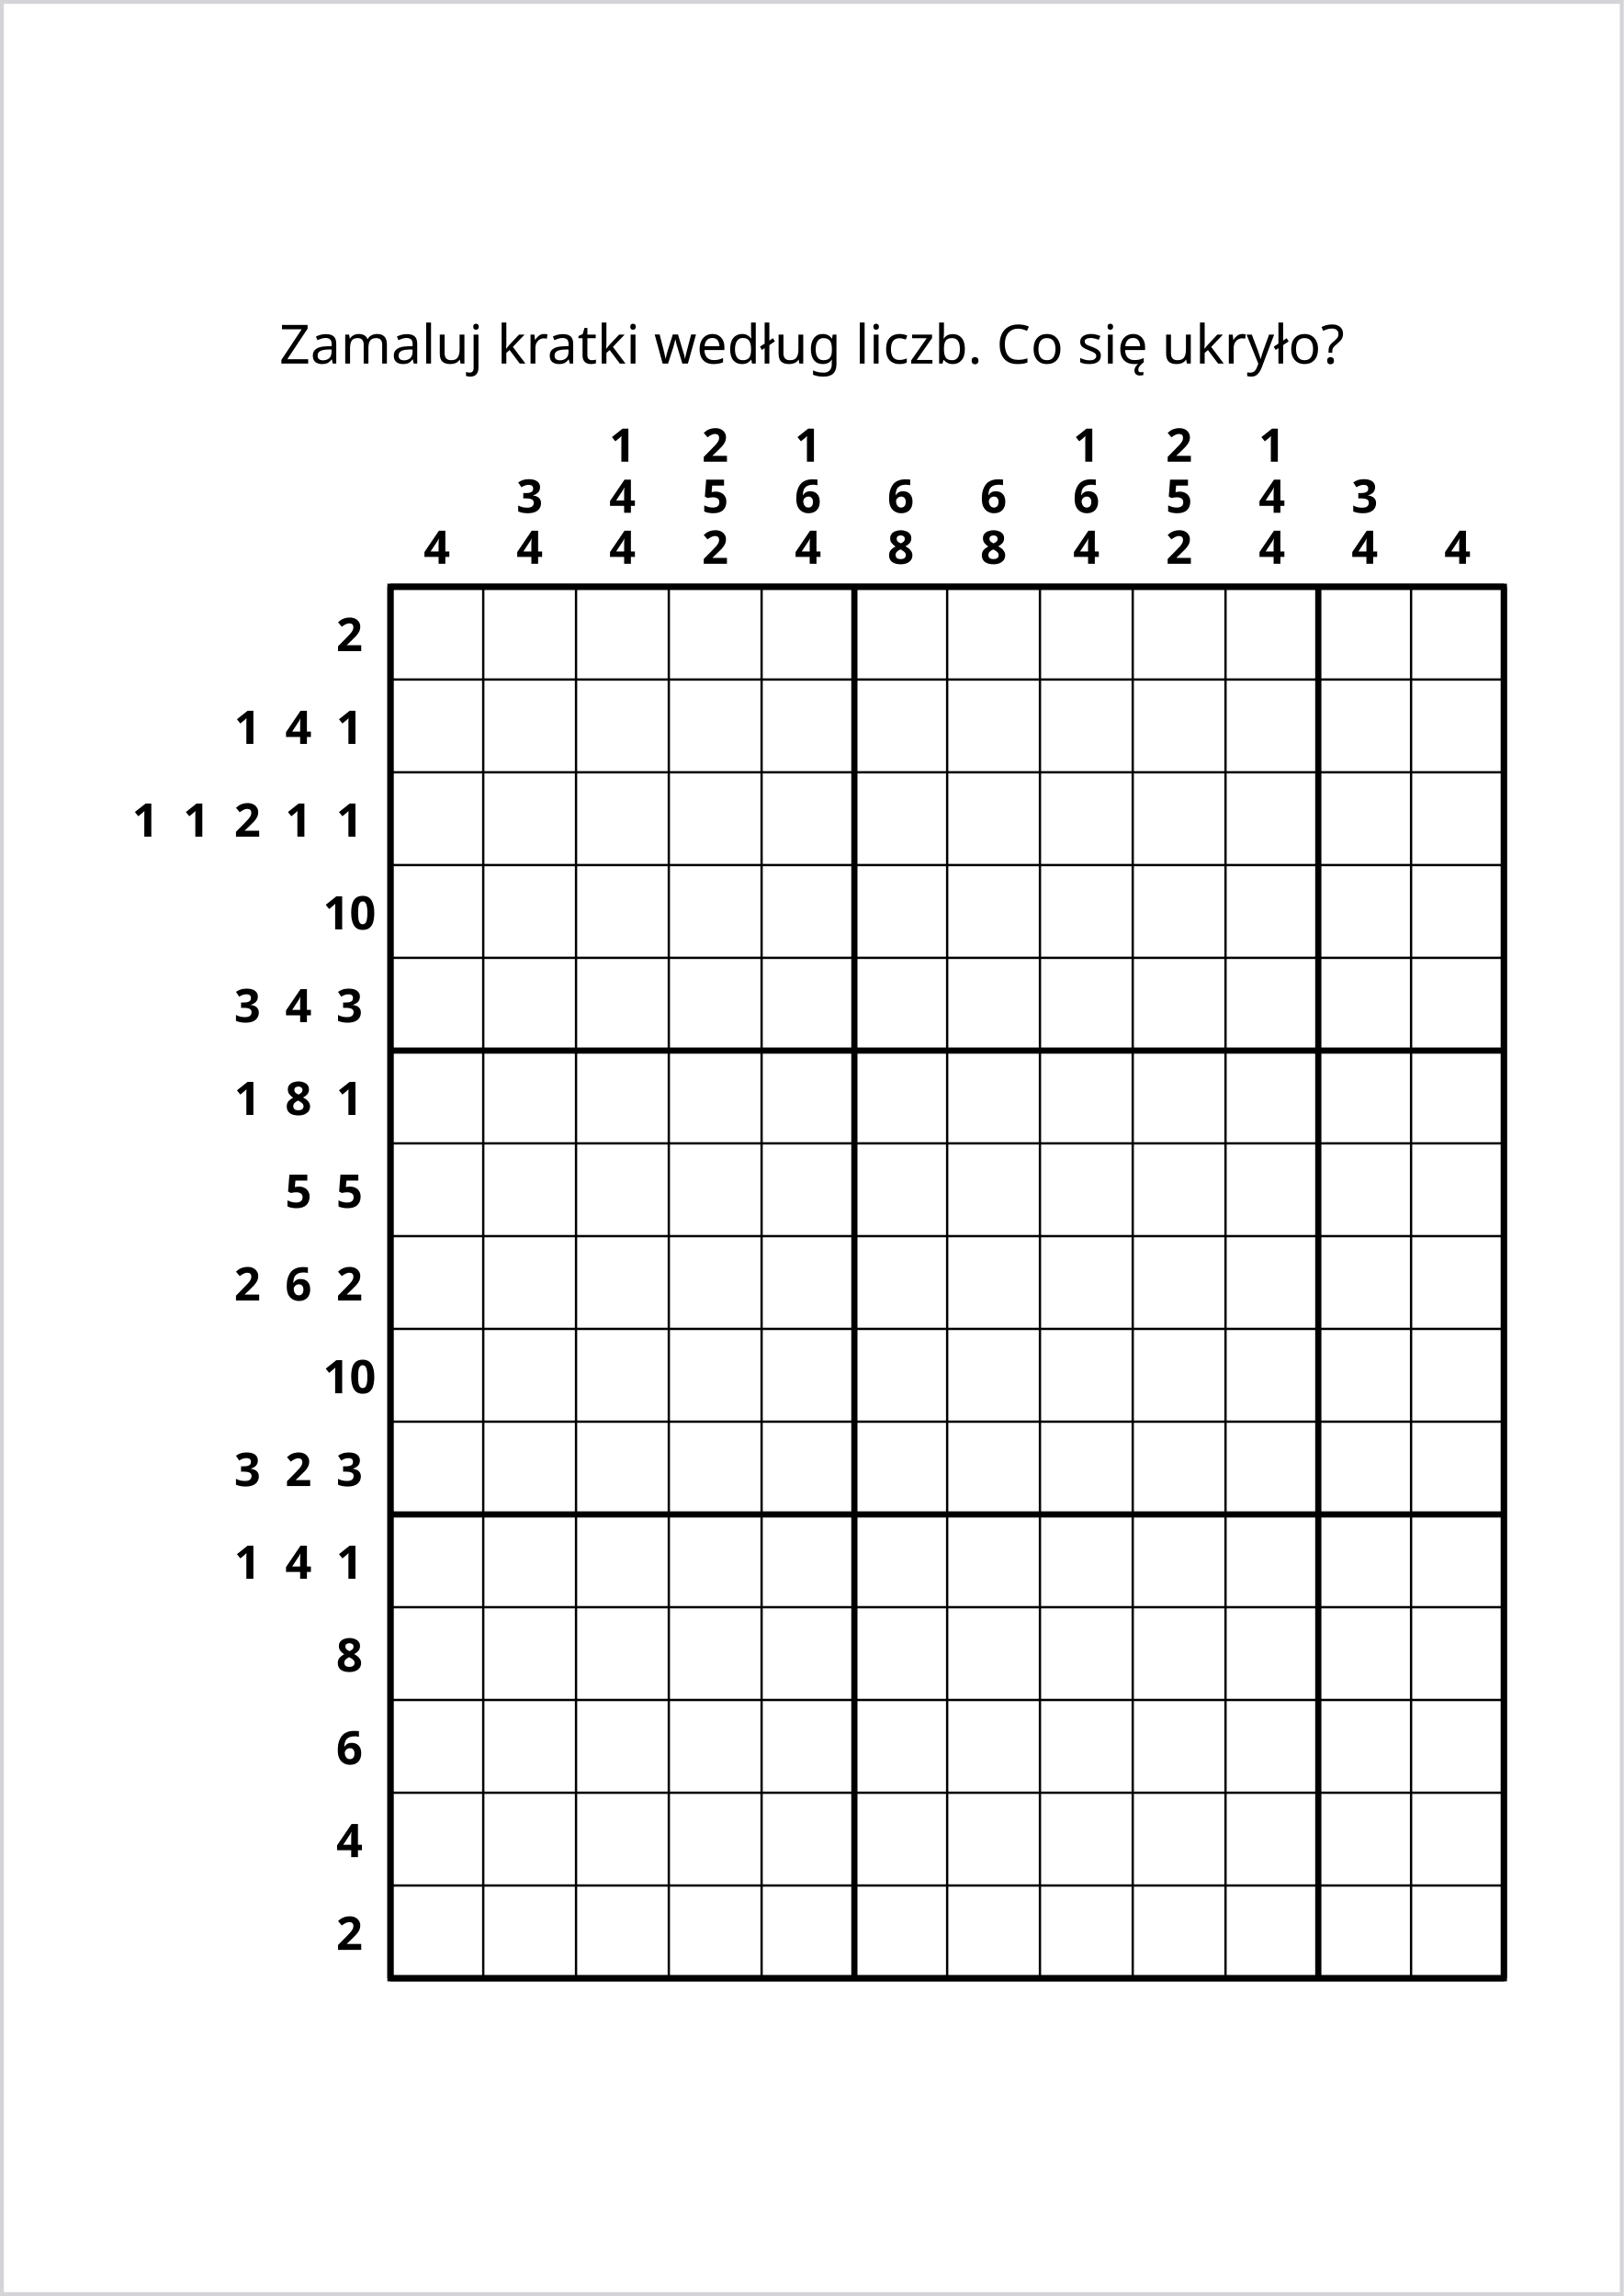
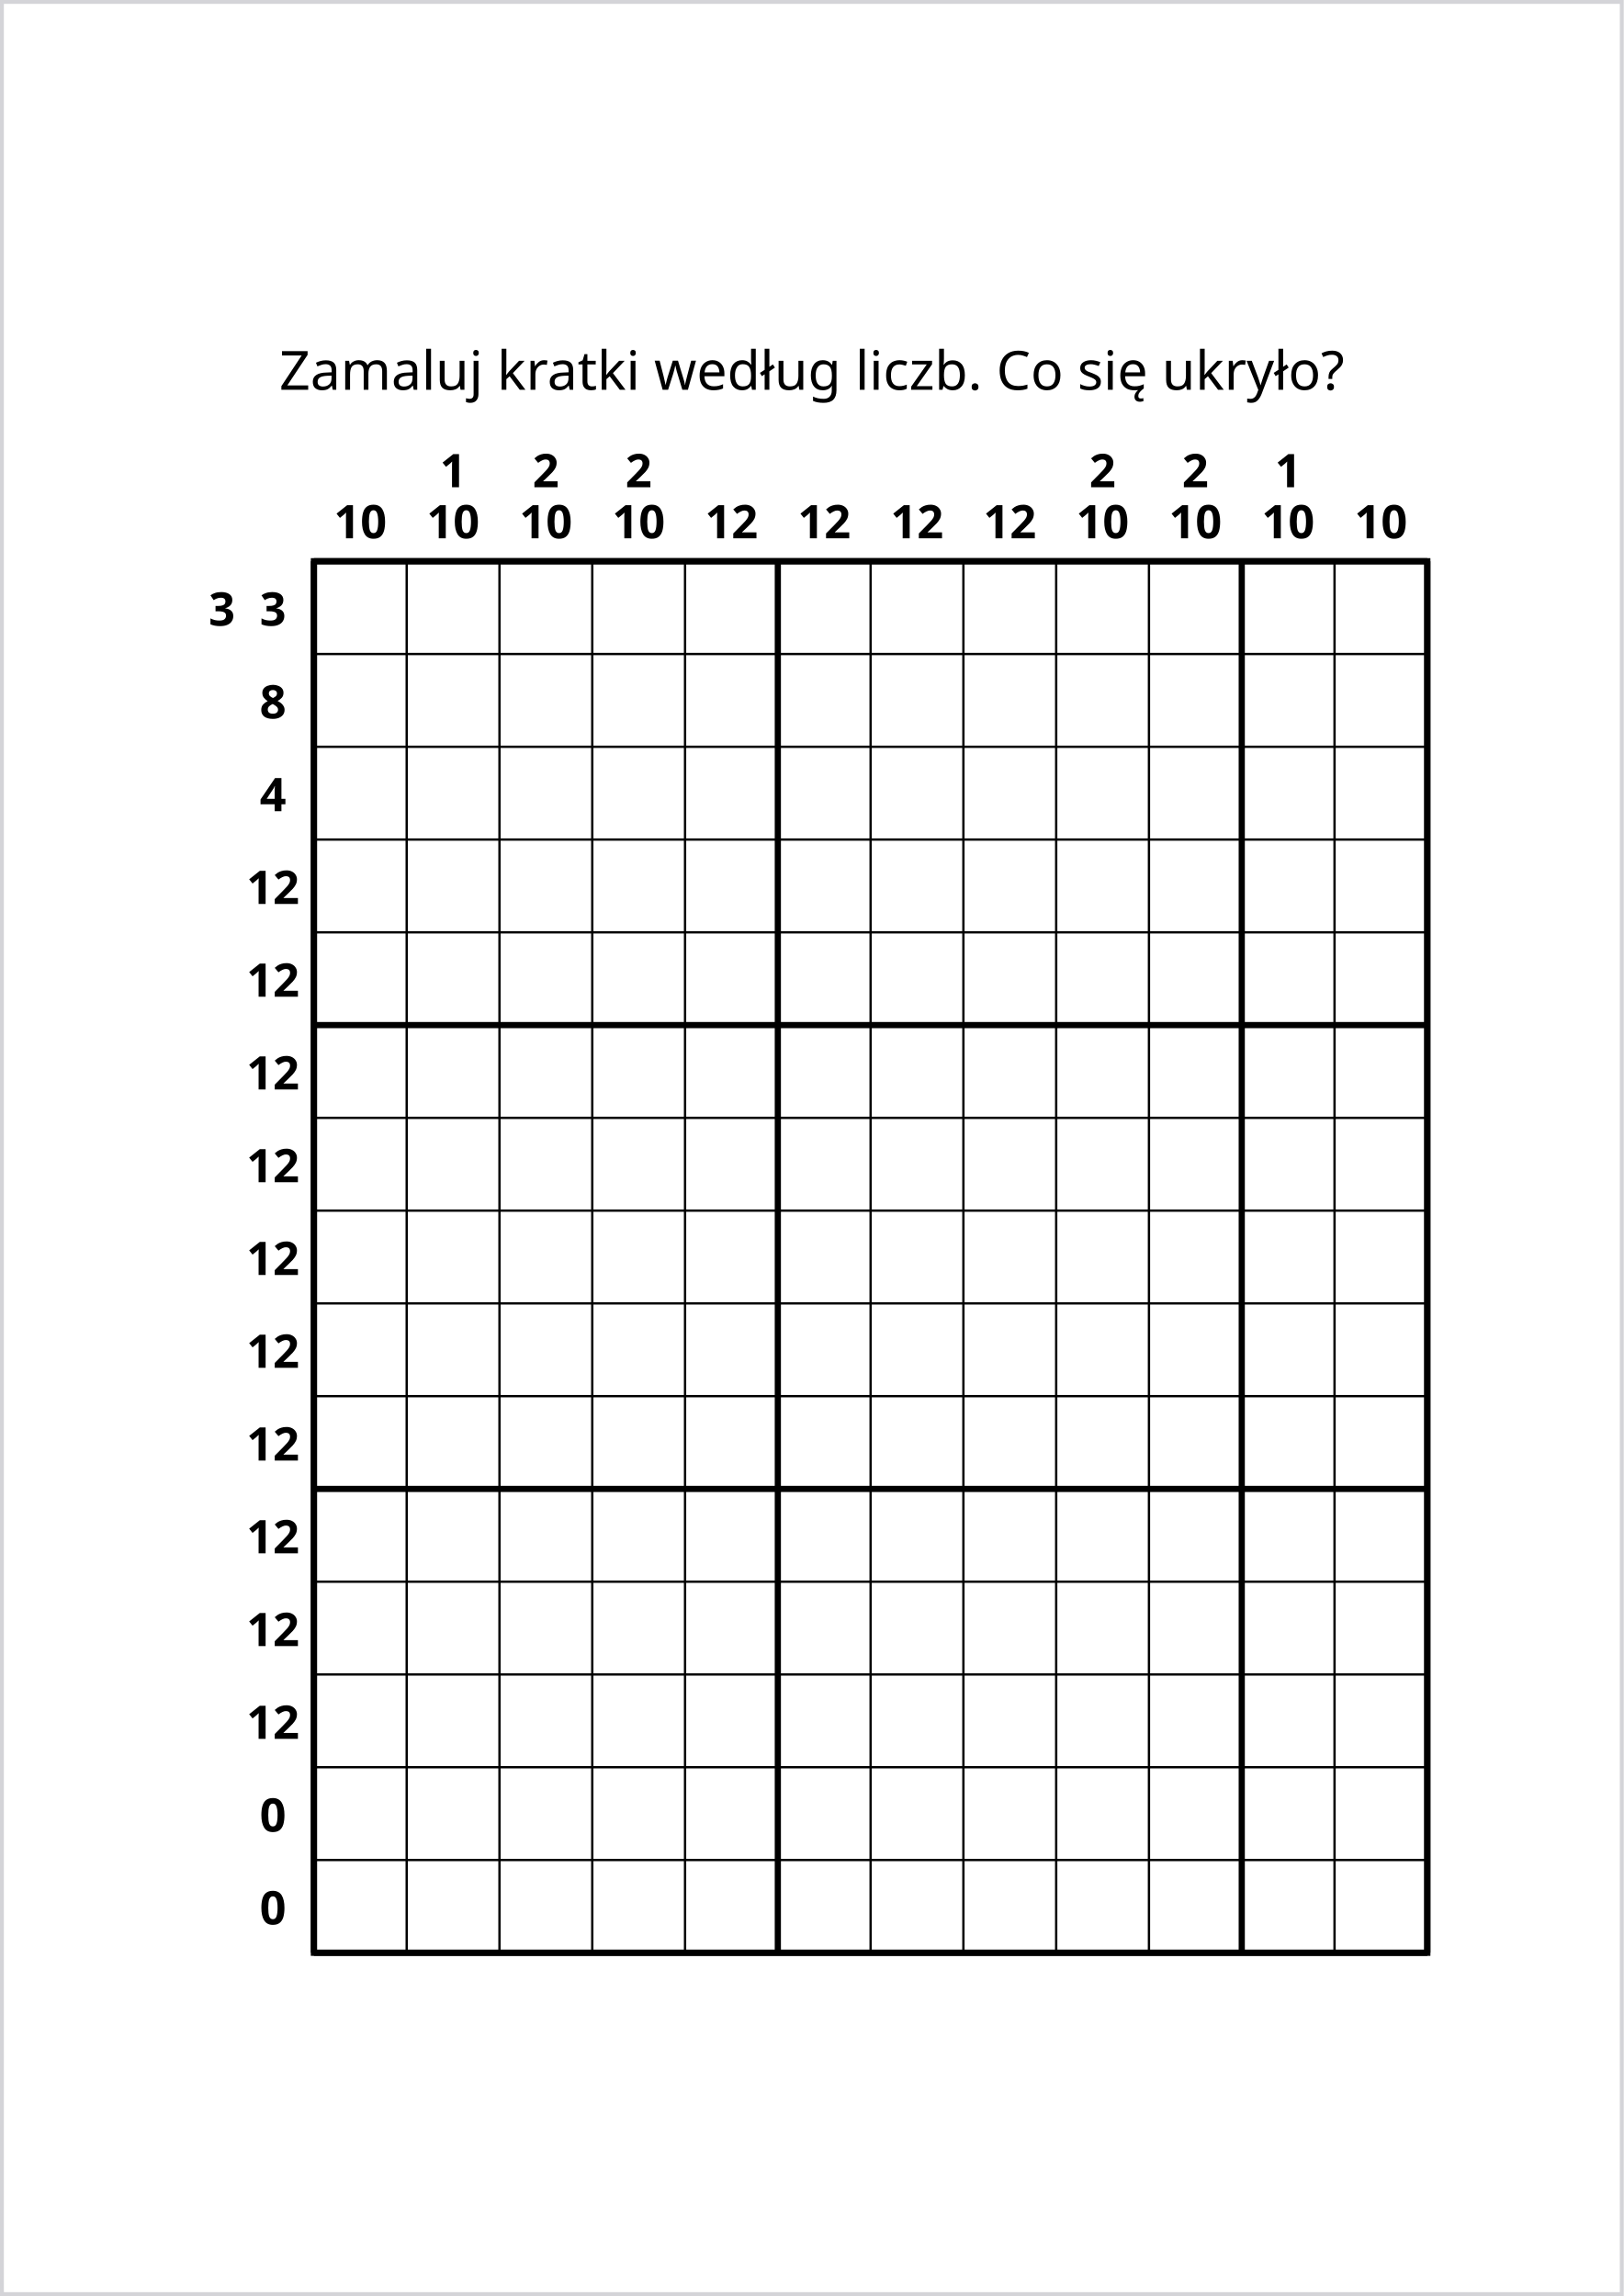
<svg xmlns="http://www.w3.org/2000/svg" viewBox="0 0 210 297" width="210" height="297">
  <rect width="210" height="297" fill="#fff" />
  <rect x="0.25" y="0.25" width="209.5" height="296.5" fill="none" stroke="#d4d4d8" stroke-width="0.5" />
-   <text x="105" y="44.6" fill="#000" font-family="ui-sans-serif, system-ui, sans-serif" font-size="7" text-anchor="middle" dominant-baseline="middle">Zamaluj kratki według liczb. Co się ukryło?</text>
+   <text x="105" y="50.42" fill="#000" font-family="ui-sans-serif, system-ui, sans-serif" font-size="7" text-anchor="middle">Zamaluj kratki według liczb. Co się ukryło?</text>
  <g fill="none" stroke="#000">
-     <line x1="50.5" y1="75.9" x2="50.5" y2="255.9" stroke-width="0.8" />
-     <line x1="62.5" y1="75.9" x2="62.5" y2="255.9" stroke-width="0.3" />
-     <line x1="74.5" y1="75.9" x2="74.5" y2="255.9" stroke-width="0.3" />
-     <line x1="86.5" y1="75.9" x2="86.5" y2="255.9" stroke-width="0.3" />
-     <line x1="98.5" y1="75.9" x2="98.5" y2="255.9" stroke-width="0.3" />
-     <line x1="110.5" y1="75.9" x2="110.5" y2="255.9" stroke-width="0.8" />
-     <line x1="122.5" y1="75.9" x2="122.5" y2="255.9" stroke-width="0.3" />
-     <line x1="134.5" y1="75.9" x2="134.5" y2="255.9" stroke-width="0.3" />
-     <line x1="146.5" y1="75.9" x2="146.5" y2="255.9" stroke-width="0.3" />
-     <line x1="158.5" y1="75.9" x2="158.5" y2="255.9" stroke-width="0.3" />
-     <line x1="170.5" y1="75.9" x2="170.5" y2="255.9" stroke-width="0.8" />
-     <line x1="182.5" y1="75.9" x2="182.5" y2="255.9" stroke-width="0.3" />
-     <line x1="194.5" y1="75.9" x2="194.5" y2="255.9" stroke-width="0.8" />
-     <line x1="50.5" y1="75.9" x2="194.5" y2="75.9" stroke-width="0.8" />
-     <line x1="50.5" y1="87.9" x2="194.5" y2="87.9" stroke-width="0.3" />
-     <line x1="50.5" y1="99.9" x2="194.5" y2="99.9" stroke-width="0.3" />
-     <line x1="50.5" y1="111.9" x2="194.5" y2="111.9" stroke-width="0.3" />
-     <line x1="50.5" y1="123.9" x2="194.5" y2="123.9" stroke-width="0.3" />
-     <line x1="50.5" y1="135.9" x2="194.5" y2="135.9" stroke-width="0.8" />
-     <line x1="50.5" y1="147.9" x2="194.5" y2="147.9" stroke-width="0.3" />
-     <line x1="50.5" y1="159.9" x2="194.5" y2="159.9" stroke-width="0.3" />
-     <line x1="50.5" y1="171.9" x2="194.5" y2="171.9" stroke-width="0.3" />
-     <line x1="50.5" y1="183.9" x2="194.5" y2="183.9" stroke-width="0.3" />
-     <line x1="50.5" y1="195.9" x2="194.5" y2="195.9" stroke-width="0.8" />
-     <line x1="50.5" y1="207.9" x2="194.5" y2="207.9" stroke-width="0.3" />
-     <line x1="50.5" y1="219.9" x2="194.5" y2="219.9" stroke-width="0.3" />
-     <line x1="50.5" y1="231.9" x2="194.5" y2="231.9" stroke-width="0.3" />
-     <line x1="50.5" y1="243.9" x2="194.5" y2="243.9" stroke-width="0.3" />
-     <line x1="50.5" y1="255.9" x2="194.5" y2="255.9" stroke-width="0.8" />
+     <line x1="40.6" y1="72.6" x2="40.6" y2="252.6" stroke-width="0.8" />
+     <line x1="52.6" y1="72.6" x2="52.6" y2="252.6" stroke-width="0.3" />
+     <line x1="64.6" y1="72.6" x2="64.6" y2="252.6" stroke-width="0.3" />
+     <line x1="76.6" y1="72.6" x2="76.6" y2="252.6" stroke-width="0.3" />
+     <line x1="88.6" y1="72.6" x2="88.6" y2="252.6" stroke-width="0.3" />
+     <line x1="100.6" y1="72.6" x2="100.6" y2="252.6" stroke-width="0.8" />
+     <line x1="112.6" y1="72.6" x2="112.6" y2="252.6" stroke-width="0.3" />
+     <line x1="124.6" y1="72.6" x2="124.6" y2="252.6" stroke-width="0.3" />
+     <line x1="136.6" y1="72.6" x2="136.6" y2="252.6" stroke-width="0.3" />
+     <line x1="148.6" y1="72.6" x2="148.6" y2="252.6" stroke-width="0.3" />
+     <line x1="160.6" y1="72.6" x2="160.6" y2="252.6" stroke-width="0.8" />
+     <line x1="172.6" y1="72.6" x2="172.6" y2="252.6" stroke-width="0.3" />
+     <line x1="184.6" y1="72.6" x2="184.6" y2="252.6" stroke-width="0.8" />
+     <line x1="40.6" y1="72.6" x2="184.6" y2="72.6" stroke-width="0.8" />
+     <line x1="40.6" y1="84.6" x2="184.6" y2="84.6" stroke-width="0.3" />
+     <line x1="40.6" y1="96.6" x2="184.6" y2="96.6" stroke-width="0.3" />
+     <line x1="40.6" y1="108.6" x2="184.6" y2="108.6" stroke-width="0.3" />
+     <line x1="40.6" y1="120.6" x2="184.6" y2="120.6" stroke-width="0.3" />
+     <line x1="40.6" y1="132.6" x2="184.6" y2="132.6" stroke-width="0.8" />
+     <line x1="40.6" y1="144.6" x2="184.6" y2="144.6" stroke-width="0.3" />
+     <line x1="40.6" y1="156.6" x2="184.6" y2="156.6" stroke-width="0.3" />
+     <line x1="40.6" y1="168.6" x2="184.6" y2="168.6" stroke-width="0.3" />
+     <line x1="40.6" y1="180.6" x2="184.6" y2="180.6" stroke-width="0.3" />
+     <line x1="40.6" y1="192.6" x2="184.6" y2="192.6" stroke-width="0.8" />
+     <line x1="40.6" y1="204.6" x2="184.6" y2="204.6" stroke-width="0.3" />
+     <line x1="40.6" y1="216.6" x2="184.6" y2="216.6" stroke-width="0.3" />
+     <line x1="40.6" y1="228.6" x2="184.6" y2="228.6" stroke-width="0.3" />
+     <line x1="40.6" y1="240.6" x2="184.6" y2="240.6" stroke-width="0.3" />
+     <line x1="40.6" y1="252.6" x2="184.6" y2="252.6" stroke-width="0.8" />
  </g>
-   <rect x="50.5" y="75.9" width="144" height="180" fill="none" stroke="#000" stroke-width="0.8" stroke-linejoin="miter" />
+   <rect x="40.6" y="72.6" width="144" height="180" fill="none" stroke="#000" stroke-width="0.8" stroke-linejoin="miter" />
  <g fill="#000" font-family="ui-sans-serif, system-ui, sans-serif" font-size="6" font-weight="600" text-anchor="middle" dominant-baseline="central">
-     <text x="45.2" y="81.9">2</text>
-     <text x="32" y="93.9">1</text>
-     <text x="38.6" y="93.9">4</text>
-     <text x="45.2" y="93.9">1</text>
-     <text x="18.8" y="105.9">1</text>
-     <text x="25.4" y="105.9">1</text>
-     <text x="32" y="105.9">2</text>
-     <text x="38.6" y="105.9">1</text>
-     <text x="45.2" y="105.9">1</text>
-     <text x="45.2" y="117.9">10</text>
-     <text x="32" y="129.9">3</text>
-     <text x="38.6" y="129.9">4</text>
-     <text x="45.2" y="129.9">3</text>
-     <text x="32" y="141.9">1</text>
-     <text x="38.6" y="141.9">8</text>
-     <text x="45.2" y="141.9">1</text>
-     <text x="38.6" y="153.9">5</text>
-     <text x="45.2" y="153.9">5</text>
-     <text x="32" y="165.9">2</text>
-     <text x="38.6" y="165.9">6</text>
-     <text x="45.2" y="165.9">2</text>
-     <text x="45.2" y="177.9">10</text>
-     <text x="32" y="189.9">3</text>
-     <text x="38.6" y="189.9">2</text>
-     <text x="45.2" y="189.9">3</text>
-     <text x="32" y="201.9">1</text>
-     <text x="38.6" y="201.9">4</text>
-     <text x="45.2" y="201.9">1</text>
-     <text x="45.2" y="213.9">8</text>
-     <text x="45.2" y="225.9">6</text>
-     <text x="45.2" y="237.9">4</text>
-     <text x="45.2" y="249.9">2</text>
-     <text x="56.5" y="70.6">4</text>
-     <text x="68.5" y="64">3</text>
-     <text x="68.5" y="70.6">4</text>
-     <text x="80.5" y="57.4">1</text>
-     <text x="80.5" y="64">4</text>
-     <text x="80.5" y="70.6">4</text>
-     <text x="92.5" y="57.4">2</text>
-     <text x="92.5" y="64">5</text>
-     <text x="92.5" y="70.6">2</text>
-     <text x="104.5" y="57.4">1</text>
-     <text x="104.5" y="64">6</text>
-     <text x="104.5" y="70.6">4</text>
-     <text x="116.5" y="64">6</text>
-     <text x="116.5" y="70.6">8</text>
-     <text x="128.5" y="64">6</text>
-     <text x="128.5" y="70.6">8</text>
-     <text x="140.5" y="57.4">1</text>
-     <text x="140.5" y="64">6</text>
-     <text x="140.5" y="70.6">4</text>
-     <text x="152.5" y="57.4">2</text>
-     <text x="152.5" y="64">5</text>
-     <text x="152.5" y="70.6">2</text>
-     <text x="164.5" y="57.4">1</text>
-     <text x="164.5" y="64">4</text>
-     <text x="164.5" y="70.6">4</text>
-     <text x="176.5" y="64">3</text>
-     <text x="176.5" y="70.6">4</text>
-     <text x="188.5" y="70.6">4</text>
+     <text x="28.7" y="78.6">3</text>
+     <text x="35.3" y="78.6">3</text>
+     <text x="35.3" y="90.6">8</text>
+     <text x="35.3" y="102.6">4</text>
+     <text x="35.3" y="114.6">12</text>
+     <text x="35.3" y="126.6">12</text>
+     <text x="35.3" y="138.6">12</text>
+     <text x="35.3" y="150.6">12</text>
+     <text x="35.3" y="162.6">12</text>
+     <text x="35.3" y="174.6">12</text>
+     <text x="35.3" y="186.6">12</text>
+     <text x="35.3" y="198.6">12</text>
+     <text x="35.3" y="210.6">12</text>
+     <text x="35.3" y="222.6">12</text>
+     <text x="35.3" y="234.6">0</text>
+     <text x="35.3" y="246.6">0</text>
+     <text x="46.6" y="67.3">10</text>
+     <text x="58.6" y="60.7">1</text>
+     <text x="58.6" y="67.3">10</text>
+     <text x="70.6" y="60.7">2</text>
+     <text x="70.6" y="67.3">10</text>
+     <text x="82.6" y="60.7">2</text>
+     <text x="82.6" y="67.3">10</text>
+     <text x="94.6" y="67.3">12</text>
+     <text x="106.6" y="67.3">12</text>
+     <text x="118.6" y="67.3">12</text>
+     <text x="130.6" y="67.3">12</text>
+     <text x="142.6" y="60.7">2</text>
+     <text x="142.6" y="67.3">10</text>
+     <text x="154.6" y="60.7">2</text>
+     <text x="154.6" y="67.3">10</text>
+     <text x="166.6" y="60.7">1</text>
+     <text x="166.6" y="67.3">10</text>
+     <text x="178.6" y="67.3">10</text>
  </g>
</svg>
